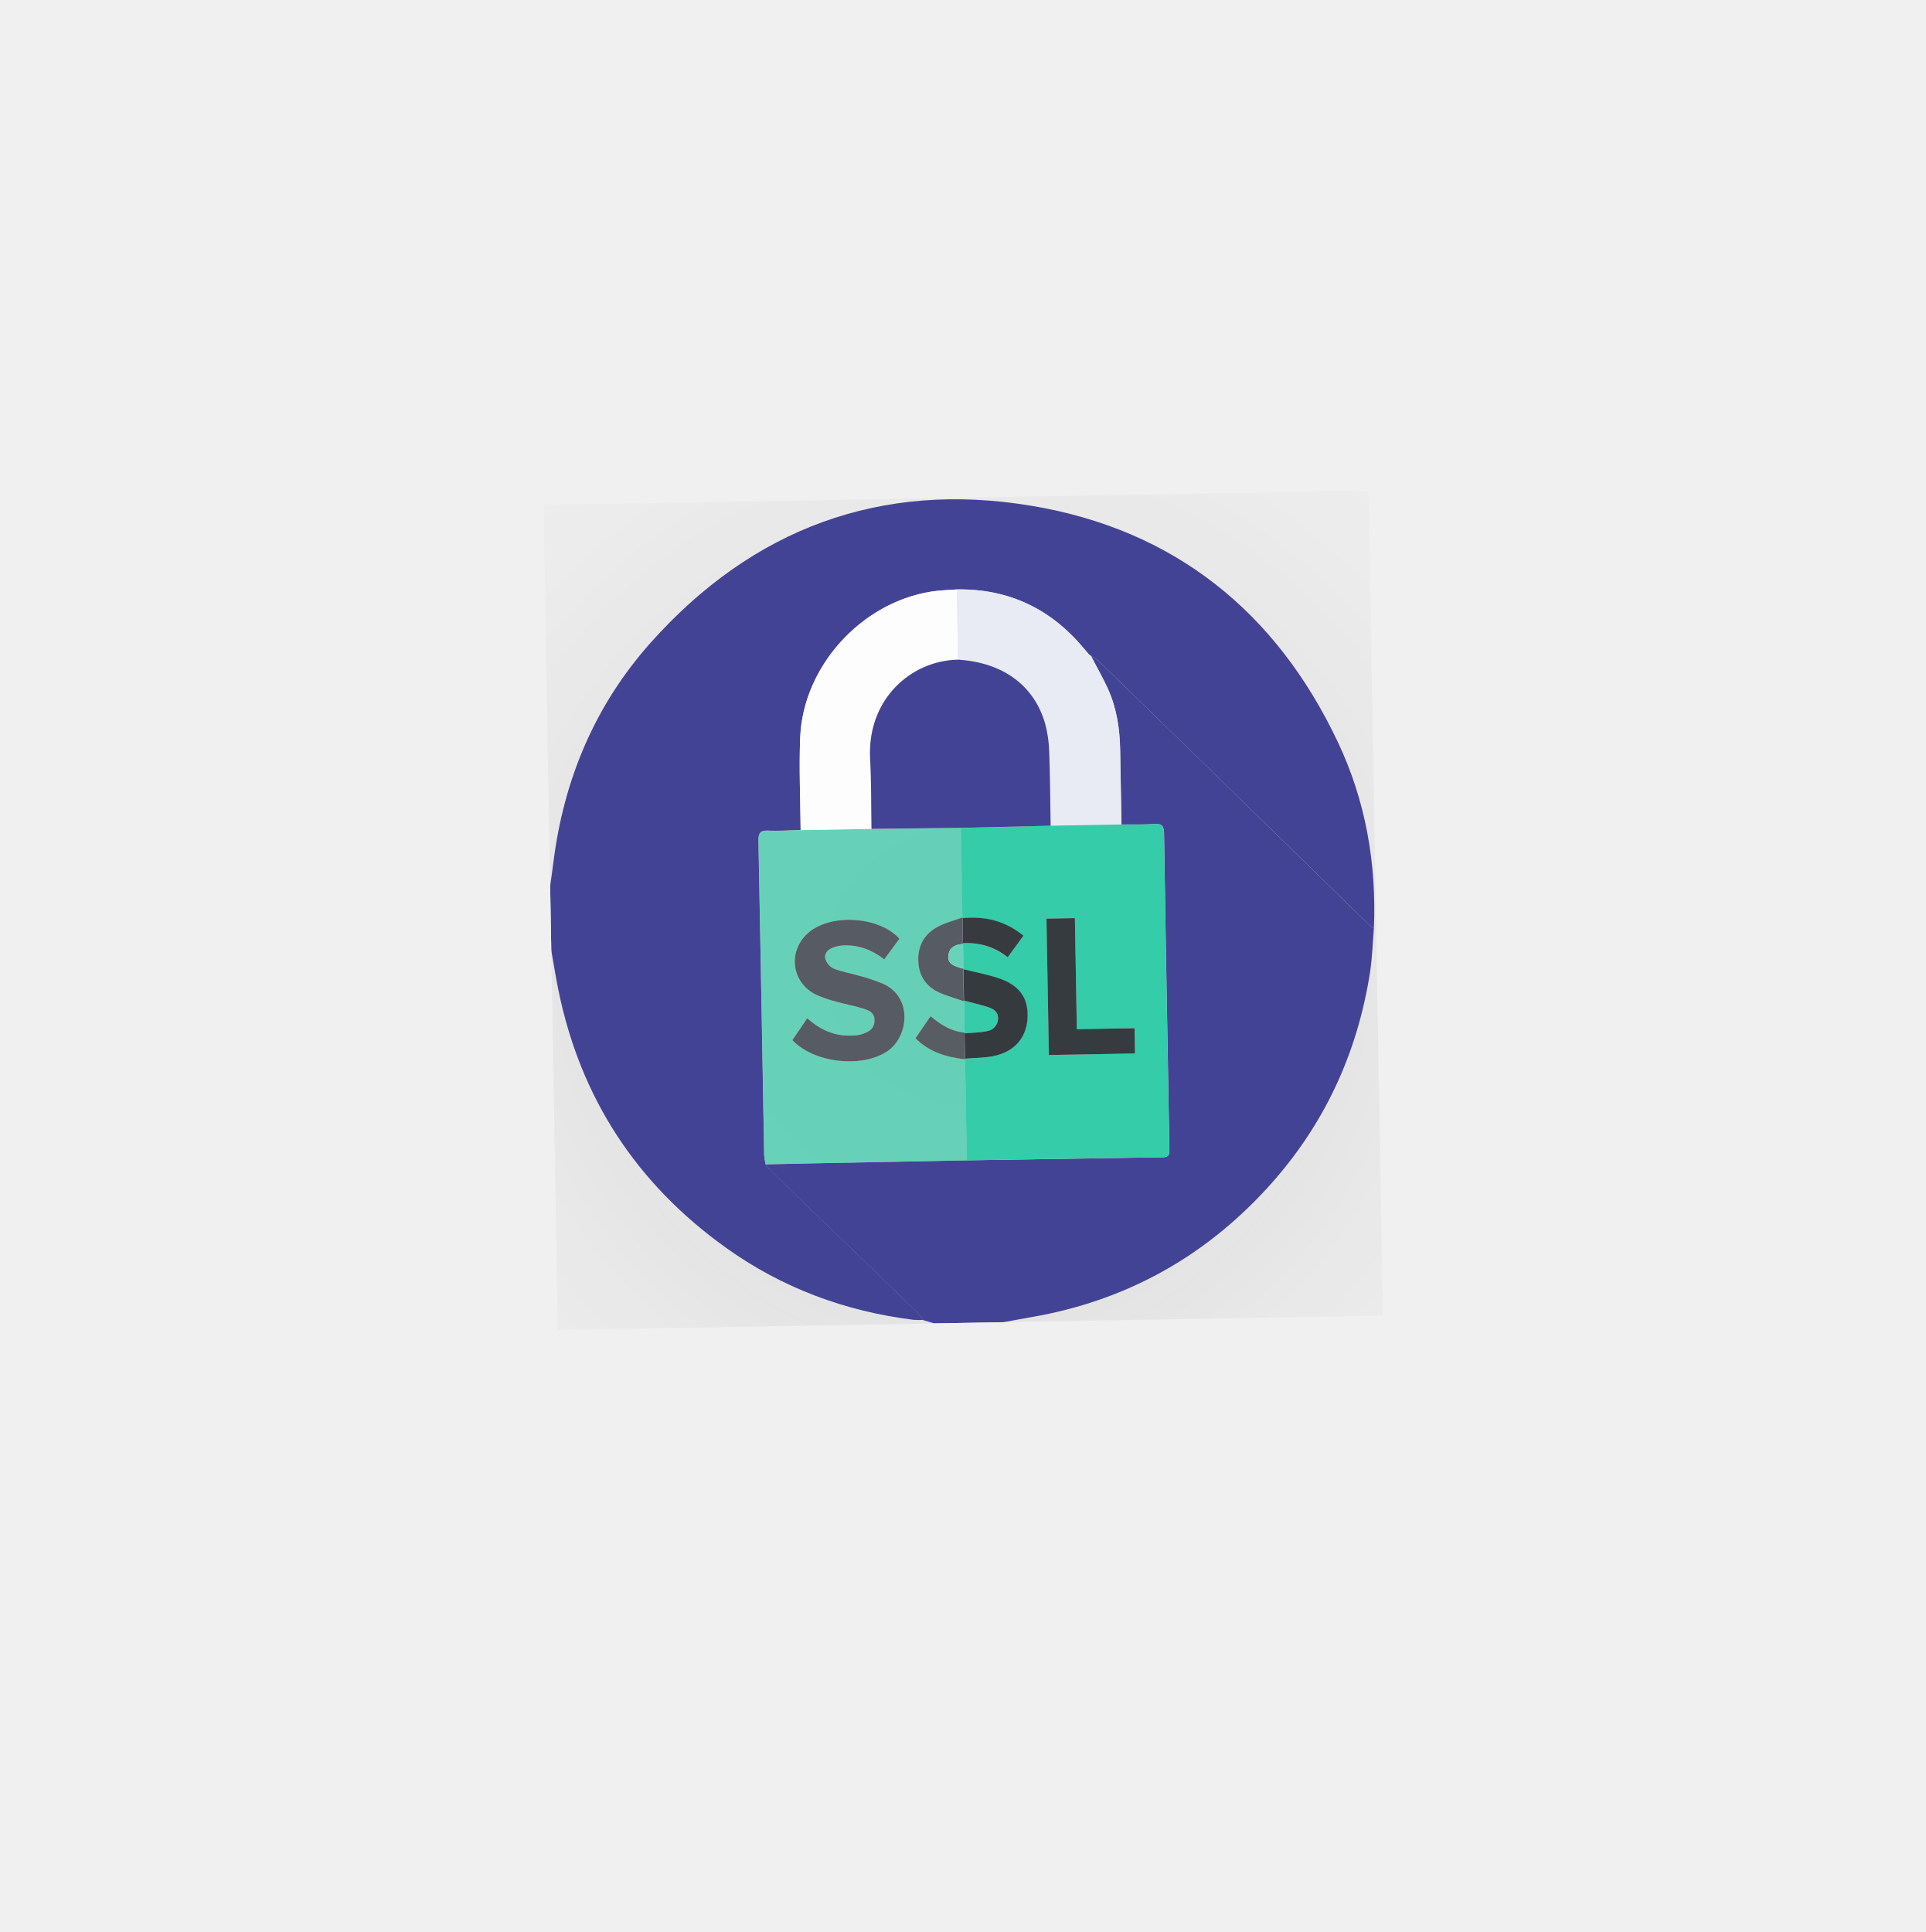
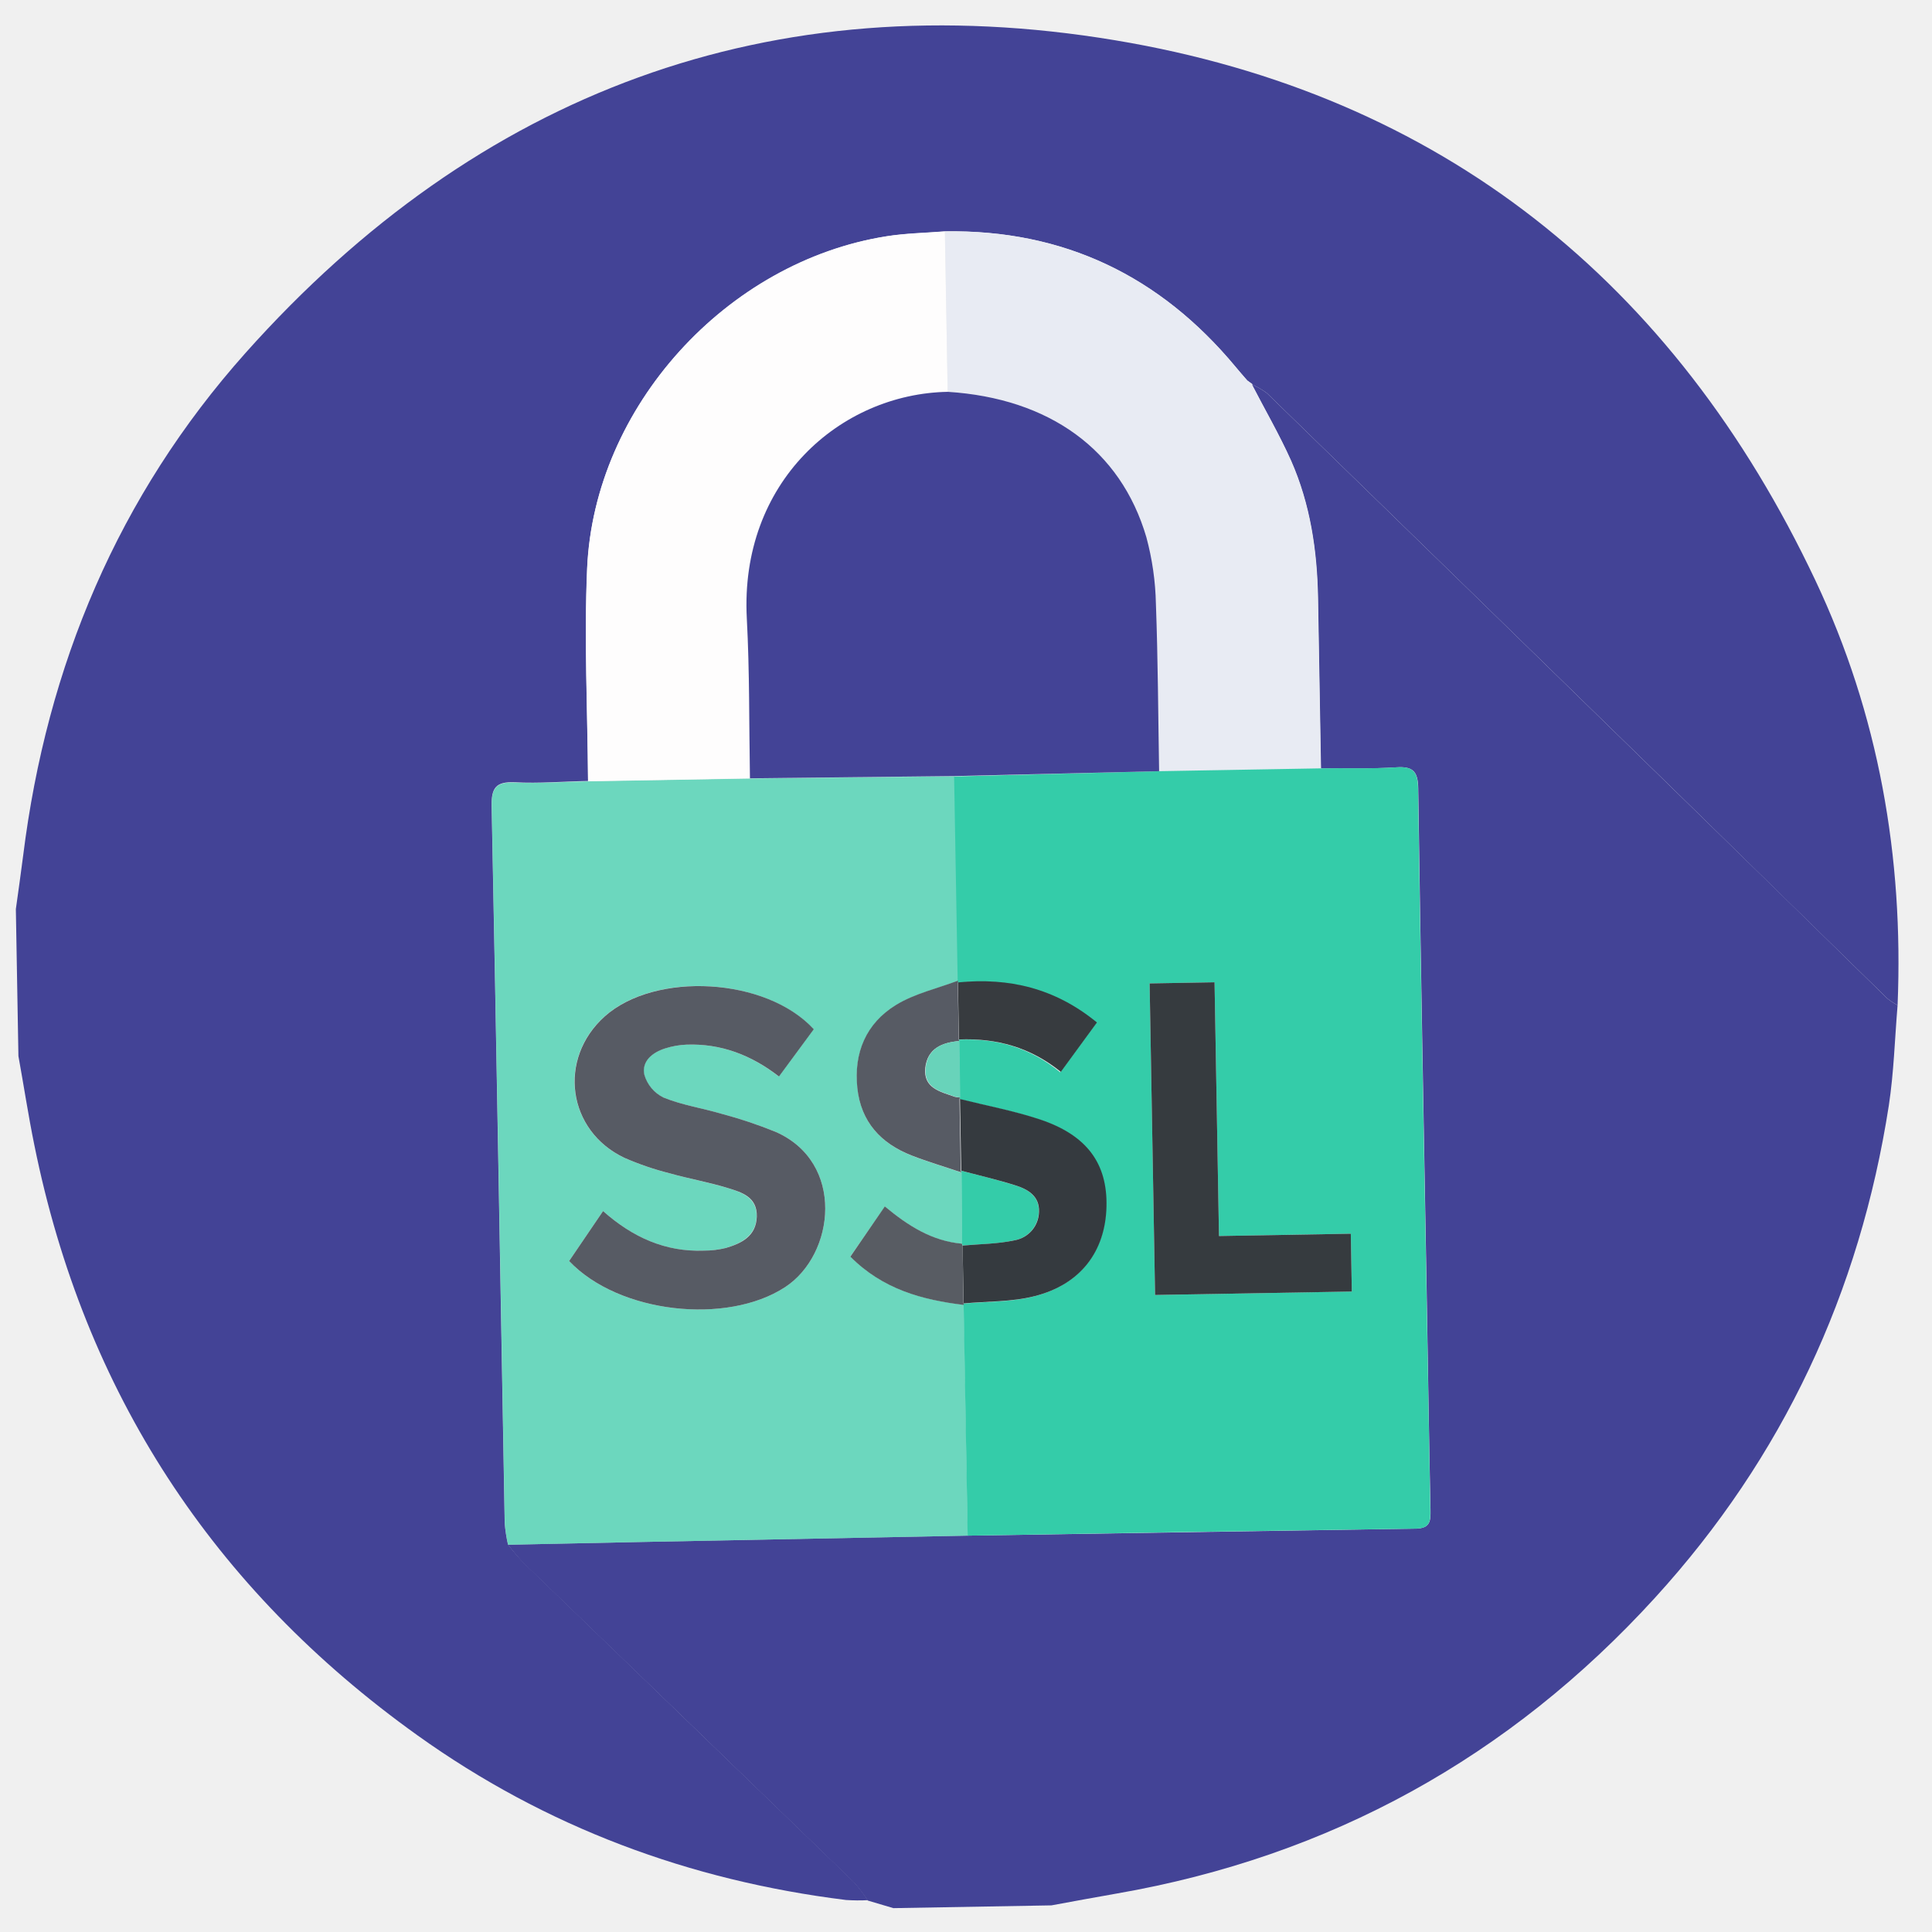
- <svg xmlns="http://www.w3.org/2000/svg" width="280" height="281" viewBox="0 0 280 281" fill="none">
-   <g clip-path="url(#clip0_2829_14567)" filter="url(#filter0_d_2829_14567)">
-     <path d="M80.173 138.235L80.009 128.881C80.165 127.743 80.332 126.606 80.475 125.466C81.98 113.378 86.526 102.56 94.631 93.47C109.441 76.868 128.094 69.914 150.008 73.566C170.746 77.02 185.594 88.944 194.577 107.953C198.608 116.481 200.198 125.567 199.809 134.997C199.575 134.874 199.354 134.728 199.149 134.562C194.744 130.263 190.344 125.959 185.949 121.649C177.195 113.107 168.434 104.57 159.667 96.039C159.369 95.812 159.045 95.623 158.701 95.474L158.754 95.473L158.409 95.223C158.16 94.933 157.905 94.644 157.659 94.348C152.851 88.563 146.721 85.61 139.159 85.726C137.911 85.826 136.661 85.845 135.448 86.038C125.265 87.641 116.835 96.892 116.383 107.186C116.187 111.687 116.409 116.209 116.441 120.722C114.879 120.749 113.319 120.886 111.773 120.803C110.588 120.752 110.276 121.142 110.299 122.317C110.606 137.535 110.856 152.752 111.131 167.968C111.168 168.425 111.237 168.878 111.339 169.324C111.644 169.722 111.968 170.103 112.312 170.467C119.323 177.248 126.337 184.027 133.355 190.806C133.682 191.172 133.981 191.563 134.25 191.975C133.786 191.997 133.322 191.993 132.859 191.962C122.895 190.726 113.738 187.323 105.565 181.471C92.544 172.147 84.369 159.631 81.187 143.903C80.805 142.038 80.518 140.133 80.173 138.235Z" fill="#434396" />
-     <path d="M158.701 95.474C159.045 95.623 159.369 95.812 159.667 96.039C168.436 104.568 177.197 113.105 185.949 121.649C190.352 125.948 194.752 130.252 199.149 134.562C199.354 134.728 199.576 134.874 199.809 134.997C199.631 137.126 199.572 139.274 199.252 141.377C197.403 153.286 192.505 163.795 184.372 172.713C175.104 182.876 163.675 189.192 150.092 191.552C148.705 191.791 147.322 192.053 145.939 192.305L135.878 192.481L134.244 191.997C133.976 191.585 133.676 191.194 133.349 190.828C126.344 184.043 119.329 177.263 112.303 170.489C111.965 170.124 111.645 169.743 111.345 169.346L119.509 169.176L140.618 168.767C150.127 168.613 159.634 168.464 169.139 168.319C170.077 168.302 170.084 167.808 170.072 167.121C169.977 162.563 169.913 158.004 169.833 153.448C169.645 142.693 169.442 131.942 169.292 121.19C169.273 120.106 168.955 119.78 167.893 119.852C166.301 119.955 164.7 119.908 163.103 119.917C163.04 116.301 162.977 112.684 162.914 109.068C162.861 106.053 162.422 103.095 161.198 100.322C160.451 98.663 159.532 97.088 158.701 95.474Z" fill="#434396" />
-     <path d="M140.612 168.767L119.503 169.176L111.345 169.346C111.244 168.9 111.175 168.447 111.137 167.99C110.872 152.774 110.606 137.557 110.306 122.338C110.285 121.151 110.591 120.771 111.78 120.825C113.344 120.892 114.904 120.77 116.448 120.744L126.759 120.564L139.78 120.421C139.856 124.76 139.932 129.1 140.008 133.441C138.679 133.945 137.234 134.264 136.047 134.994C134.148 136.165 133.349 138.045 133.589 140.285C133.82 142.434 135.088 143.806 137.039 144.572C138.081 144.979 139.158 145.295 140.221 145.654C140.233 147.167 140.242 148.679 140.25 150.192C138.372 150.025 136.836 149.067 135.339 147.818L133.138 150.994C135.196 153.068 137.702 153.75 140.364 154.069L140.612 168.767ZM117.394 148.103L115.234 151.282C118.377 154.621 125.272 155.37 128.987 152.942C132.17 150.858 132.814 144.993 128.367 143.055C127.247 142.601 126.1 142.219 124.931 141.911C123.703 141.548 122.421 141.355 121.231 140.876C120.936 140.733 120.675 140.529 120.464 140.278C120.254 140.027 120.098 139.734 120.009 139.419C119.828 138.559 120.525 138.003 121.33 137.748C121.773 137.607 122.233 137.526 122.698 137.506C124.884 137.43 126.81 138.162 128.581 139.535L130.798 136.527C127.745 133.211 120.688 132.831 117.484 135.712C114.478 138.412 115.111 142.998 118.748 144.716C119.674 145.121 120.632 145.448 121.612 145.695C122.847 146.042 124.123 146.276 125.345 146.642C126.231 146.914 127.206 147.254 127.168 148.461C127.129 149.668 126.197 150.159 125.19 150.455C124.736 150.566 124.269 150.622 123.802 150.62C121.334 150.713 119.267 149.764 117.394 148.103Z" fill="#34CCA9" fill-opacity="0.7" />
-     <path d="M126.746 120.551L116.435 120.731C116.403 116.219 116.181 111.697 116.377 107.196C116.823 96.902 125.26 87.663 135.442 86.047C136.667 85.854 137.917 85.835 139.153 85.736L139.331 95.95C132.482 96.069 126.07 101.698 126.534 110.385C126.722 113.766 126.687 117.161 126.746 120.551Z" fill="#FEFDFD" />
-     <path d="M139.337 95.947L139.159 85.732C146.721 85.616 152.851 88.569 157.659 94.355C157.905 94.663 158.16 94.94 158.409 95.229L158.754 95.479L158.701 95.48C159.532 97.091 160.451 98.669 161.183 100.328C162.406 103.101 162.846 106.06 162.898 109.075C162.961 112.691 163.025 116.307 163.088 119.923L152.795 120.103C152.734 116.556 152.722 113.009 152.585 109.464C152.556 108.025 152.352 106.595 151.976 105.205C150.344 99.63 145.802 96.359 139.337 95.947Z" fill="#E8EBF3" />
-     <path d="M158.754 95.48L158.409 95.229L158.754 95.48Z" fill="#F82814" />
-     <path d="M152.795 120.097L163.091 119.917C164.687 119.889 166.289 119.955 167.881 119.852C168.948 119.78 169.264 120.106 169.279 121.19C169.43 131.942 169.633 142.694 169.821 153.448C169.9 158.004 169.98 162.563 170.059 167.121C170.071 167.809 170.08 168.309 169.127 168.319C159.617 168.452 150.11 168.601 140.605 168.767L140.349 154.081L140.319 153.994C141.823 153.856 143.374 153.904 144.821 153.535C147.771 152.789 149.357 150.68 149.41 147.829C149.475 145.08 148.162 143.272 145.162 142.277C143.509 141.728 141.781 141.398 140.083 140.981L140.109 140.89C140.088 139.69 140.067 138.49 140.047 137.29L140.02 137.191C142.396 137.087 144.563 137.671 146.494 139.266L148.793 136.122C146.117 133.925 143.173 133.251 139.944 133.57C139.956 133.532 139.964 133.493 139.97 133.454C139.894 129.115 139.819 124.775 139.743 120.434L152.795 120.097ZM152.19 133.609L152.537 153.444L165.063 153.225L164.999 149.544L156.606 149.691L156.324 133.537L152.19 133.609Z" fill="#34CCA9" />
-     <path d="M152.795 120.097L139.761 120.408L126.746 120.551C126.687 117.161 126.728 113.766 126.547 110.381C126.083 101.694 132.495 96.069 139.344 95.946C145.808 96.359 150.347 99.63 151.982 105.199C152.358 106.589 152.563 108.019 152.591 109.458C152.722 113.003 152.734 116.55 152.795 120.097Z" fill="#434396" />
-     <path d="M117.394 148.103C119.267 149.765 121.347 150.713 123.814 150.62C124.282 150.622 124.748 150.566 125.202 150.455C126.21 150.159 127.139 149.702 127.18 148.461C127.221 147.219 126.244 146.914 125.358 146.642C124.132 146.263 122.847 146.042 121.625 145.695C120.645 145.448 119.687 145.121 118.76 144.716C115.117 142.998 114.49 138.412 117.497 135.712C120.7 132.843 127.767 133.211 130.81 136.527L128.593 139.535C126.822 138.162 124.894 137.43 122.71 137.506C122.245 137.526 121.786 137.607 121.342 137.748C120.537 138.003 119.841 138.559 120.021 139.419C120.111 139.734 120.266 140.027 120.477 140.278C120.687 140.529 120.949 140.733 121.244 140.876C122.421 141.355 123.715 141.548 124.944 141.911C126.108 142.22 127.251 142.602 128.367 143.055C132.814 144.993 132.17 150.858 128.987 152.942C125.279 155.37 118.389 154.621 115.234 151.282L117.394 148.103Z" fill="#575B64" />
-     <path d="M140.214 145.642C139.152 145.282 138.074 144.967 137.032 144.56C135.081 143.794 133.813 142.428 133.582 140.272C133.343 138.033 134.135 136.153 136.04 134.982C137.227 134.252 138.672 133.933 140.001 133.428C139.995 133.467 139.987 133.506 139.975 133.544C139.996 134.757 140.017 135.966 140.038 137.178L140.065 137.278C138.97 137.369 138.048 137.75 137.907 138.981C137.77 140.29 138.871 140.499 139.771 140.824C139.883 140.852 139.997 140.869 140.112 140.874L140.086 140.965C140.112 142.488 140.139 144.01 140.165 145.53L140.214 145.642Z" fill="#575B64" />
-     <path d="M140.365 154.078C137.702 153.759 135.196 153.078 133.138 151.004L135.332 147.806C136.829 149.055 138.356 150.013 140.243 150.18C140.244 150.22 140.267 150.257 140.28 150.298L140.344 153.991L140.365 154.078Z" fill="#585C63" />
-     <path d="M140.28 150.298C140.279 150.257 140.254 150.22 140.243 150.18C140.234 148.667 140.224 147.154 140.214 145.642L140.184 145.533C141.34 145.825 142.51 146.118 143.639 146.467C144.437 146.718 145.176 147.152 145.134 148.15C145.126 148.585 144.967 149.003 144.685 149.333C144.403 149.664 144.015 149.886 143.587 149.962C142.519 150.206 141.388 150.197 140.28 150.298Z" fill="#34CCA9" />
-     <path d="M152.19 133.609L156.324 133.537L156.606 149.691L164.999 149.545L165.063 153.225L152.537 153.444L152.19 133.609Z" fill="#363B3F" />
-     <path d="M140.28 150.298C141.388 150.197 142.519 150.199 143.599 149.962C144.027 149.886 144.415 149.664 144.697 149.333C144.98 149.003 145.138 148.585 145.146 148.15C145.188 147.152 144.449 146.718 143.651 146.467C142.51 146.105 141.34 145.838 140.197 145.533C140.17 144.01 140.143 142.489 140.117 140.968C141.815 141.392 143.543 141.715 145.197 142.264C148.196 143.262 149.509 145.07 149.444 147.816C149.378 150.673 147.793 152.783 144.856 153.522C143.409 153.891 141.858 153.843 140.353 153.981L140.28 150.298Z" fill="#353A3F" />
-     <path d="M140.051 137.178C140.03 135.966 140.009 134.756 139.987 133.544C143.217 133.225 146.16 133.899 148.836 136.096L146.538 139.24C144.594 137.667 142.428 137.08 140.051 137.178Z" fill="#373B3F" />
-     <path d="M140.137 140.871C140.022 140.865 139.908 140.848 139.796 140.82C138.89 140.492 137.795 140.283 137.932 138.978C138.06 137.747 138.982 137.365 140.09 137.274C140.099 138.477 140.116 139.677 140.137 140.871Z" fill="#68D3BA" />
+ <svg xmlns="http://www.w3.org/2000/svg" width="123" height="123" viewBox="0 0 123 123" fill="none">
+   <g clip-path="url(#clip0_2829_14567)">
+     <path d="M1.173 67.236L1.009 57.881C1.165 56.743 1.332 55.606 1.475 54.466C2.98 42.378 7.526 31.56 15.631 22.47C30.441 5.868 49.094 -1.086 71.008 2.566C91.746 6.02 106.594 17.944 115.577 36.953C119.608 45.481 121.198 54.567 120.809 63.997C120.575 63.874 120.354 63.728 120.149 63.562C115.744 59.263 111.344 54.959 106.949 50.649C98.195 42.107 89.434 33.57 80.667 25.039C80.369 24.812 80.044 24.623 79.701 24.474L79.754 24.473L79.409 24.223C79.16 23.933 78.905 23.644 78.659 23.348C73.851 17.563 67.721 14.61 60.159 14.726C58.911 14.826 57.661 14.845 56.448 15.038C46.265 16.641 37.835 25.892 37.383 36.186C37.187 40.687 37.409 45.209 37.441 49.722C35.879 49.749 34.319 49.886 32.773 49.803C31.588 49.752 31.276 50.142 31.299 51.317C31.606 66.535 31.856 81.752 32.131 96.969C32.168 97.425 32.237 97.878 32.339 98.324C32.644 98.722 32.968 99.103 33.312 99.467C40.323 106.248 47.337 113.027 54.355 119.806C54.682 120.172 54.981 120.563 55.25 120.975C54.786 120.997 54.322 120.993 53.859 120.962C43.895 119.726 34.738 116.323 26.566 110.471C13.544 101.147 5.369 88.631 2.187 72.903C1.805 71.037 1.518 69.133 1.173 67.236Z" fill="#434396" />
+     <path d="M79.701 24.474C80.044 24.623 80.369 24.812 80.667 25.039C89.436 33.568 98.197 42.105 106.949 50.65C111.352 54.948 115.752 59.252 120.149 63.562C120.354 63.728 120.576 63.874 120.809 63.997C120.631 66.126 120.572 68.274 120.252 70.377C118.403 82.286 113.505 92.795 105.372 101.713C96.104 111.876 84.675 118.192 71.092 120.552C69.705 120.791 68.322 121.053 66.939 121.305L56.878 121.481L55.244 120.997C54.976 120.585 54.676 120.194 54.349 119.828C47.344 113.043 40.329 106.263 33.303 99.489C32.965 99.124 32.645 98.743 32.345 98.346L40.509 98.176L61.618 97.766C71.127 97.613 80.634 97.464 90.139 97.319C91.077 97.302 91.084 96.808 91.072 96.121C90.977 91.563 90.913 87.004 90.833 82.448C90.645 71.694 90.442 60.942 90.292 50.19C90.273 49.106 89.955 48.78 88.893 48.852C87.301 48.955 85.7 48.907 84.103 48.917C84.04 45.301 83.977 41.684 83.914 38.068C83.861 35.053 83.422 32.095 82.198 29.322C81.451 27.663 80.532 26.088 79.701 24.474Z" fill="#434396" />
+     <path d="M61.612 97.767L40.503 98.176L32.346 98.346C32.244 97.9 32.175 97.447 32.137 96.99C31.872 81.774 31.606 66.557 31.306 51.339C31.285 50.151 31.591 49.771 32.78 49.825C34.344 49.892 35.904 49.77 37.448 49.744L47.759 49.564L60.78 49.421C60.856 53.76 60.932 58.1 61.008 62.441C59.679 62.945 58.234 63.264 57.047 63.994C55.148 65.165 54.349 67.045 54.589 69.285C54.82 71.434 56.088 72.806 58.039 73.572C59.081 73.979 60.158 74.295 61.221 74.654C61.233 76.167 61.242 77.679 61.25 79.192C59.372 79.025 57.836 78.067 56.339 76.818L54.138 79.994C56.196 82.068 58.702 82.749 61.364 83.069L61.612 97.767ZM38.394 77.103L36.234 80.282C39.377 83.621 46.272 84.37 49.987 81.942C53.17 79.858 53.814 73.993 49.367 72.055C48.247 71.601 47.1 71.219 45.931 70.911C44.703 70.548 43.421 70.355 42.231 69.876C41.936 69.733 41.675 69.529 41.464 69.278C41.254 69.027 41.098 68.734 41.009 68.419C40.828 67.559 41.525 67.003 42.33 66.748C42.773 66.607 43.233 66.526 43.698 66.506C45.884 66.43 47.81 67.162 49.581 68.535L51.797 65.527C48.745 62.211 41.688 61.831 38.484 64.712C35.478 67.412 36.111 71.998 39.748 73.716C40.674 74.121 41.632 74.448 42.612 74.695C43.847 75.042 45.123 75.276 46.345 75.642C47.231 75.914 48.206 76.254 48.168 77.461C48.129 78.668 47.197 79.159 46.19 79.455C45.736 79.566 45.269 79.622 44.802 79.62C42.334 79.713 40.267 78.764 38.394 77.103Z" fill="#34CCA9" fill-opacity="0.7" />
+     <path d="M47.746 49.551L37.435 49.731C37.403 45.219 37.181 40.697 37.377 36.196C37.823 25.902 46.26 16.663 56.442 15.047C57.667 14.854 58.917 14.835 60.153 14.736L60.331 24.95C53.482 25.069 47.07 30.698 47.534 39.385C47.721 42.766 47.687 46.161 47.746 49.551Z" fill="#FEFDFD" />
+     <path d="M60.337 24.947L60.159 14.732C67.721 14.616 73.851 17.569 78.659 23.355C78.905 23.663 79.16 23.94 79.409 24.229L79.754 24.479L79.701 24.48C80.532 26.091 81.451 27.669 82.183 29.328C83.406 32.101 83.846 35.06 83.898 38.075C83.961 41.691 84.025 45.307 84.088 48.923L73.796 49.103C73.734 45.556 73.722 42.009 73.585 38.464C73.556 37.025 73.352 35.595 72.976 34.205C71.344 28.63 66.802 25.359 60.337 24.947Z" fill="#E8EBF3" />
+     <path d="M79.754 24.48L79.409 24.229L79.754 24.48Z" fill="#F82814" />
+     <path d="M73.795 49.097L84.091 48.917C85.687 48.889 87.289 48.955 88.881 48.852C89.948 48.78 90.264 49.106 90.279 50.19C90.43 60.943 90.633 71.694 90.821 82.448C90.9 87.004 90.98 91.562 91.059 96.121C91.071 96.809 91.08 97.308 90.127 97.319C80.617 97.452 71.11 97.601 61.605 97.767L61.349 83.082L61.319 82.995C62.823 82.856 64.374 82.904 65.821 82.535C68.771 81.789 70.357 79.68 70.41 76.829C70.475 74.08 69.162 72.272 66.162 71.277C64.509 70.728 62.781 70.398 61.083 69.981L61.109 69.89C61.088 68.69 61.068 67.49 61.047 66.29L61.02 66.191C63.397 66.087 65.563 66.671 67.495 68.266L69.793 65.122C67.117 62.925 64.173 62.251 60.944 62.57C60.956 62.532 60.965 62.493 60.97 62.454C60.894 58.115 60.819 53.775 60.743 49.434L73.795 49.097ZM73.19 62.609L73.537 82.444L86.063 82.225L85.999 78.544L77.606 78.691L77.324 62.537L73.19 62.609Z" fill="#34CCA9" />
+     <path d="M73.795 49.097L60.761 49.408L47.746 49.551C47.687 46.161 47.728 42.766 47.547 39.381C47.083 30.694 53.495 25.069 60.344 24.946C66.808 25.359 71.347 28.63 72.982 34.199C73.358 35.589 73.563 37.019 73.591 38.458C73.722 42.003 73.734 45.55 73.795 49.097Z" fill="#434396" />
+     <path d="M38.394 77.103C40.267 78.764 42.347 79.713 44.814 79.62C45.282 79.622 45.748 79.566 46.202 79.455C47.21 79.159 48.139 78.702 48.18 77.461C48.221 76.219 47.244 75.914 46.358 75.642C45.132 75.263 43.847 75.042 42.625 74.695C41.645 74.448 40.687 74.121 39.76 73.716C36.117 71.998 35.49 67.412 38.497 64.712C41.7 61.843 48.767 62.211 51.81 65.527L49.593 68.535C47.822 67.162 45.894 66.43 43.71 66.506C43.245 66.525 42.785 66.607 42.342 66.748C41.537 67.003 40.841 67.559 41.021 68.419C41.111 68.734 41.266 69.027 41.477 69.278C41.687 69.529 41.949 69.733 42.244 69.876C43.421 70.355 44.715 70.548 45.944 70.911C47.108 71.22 48.251 71.602 49.367 72.055C53.814 73.993 53.17 79.858 49.987 81.942C46.279 84.37 39.389 83.621 36.234 80.282L38.394 77.103Z" fill="#575B64" />
+     <path d="M61.214 74.642C60.151 74.282 59.074 73.967 58.032 73.56C56.081 72.794 54.813 71.428 54.582 69.272C54.343 67.032 55.135 65.153 57.04 63.982C58.227 63.252 59.672 62.933 61.001 62.428C60.995 62.467 60.987 62.506 60.975 62.544C60.996 63.757 61.017 64.966 61.038 66.178L61.065 66.278C59.97 66.369 59.048 66.75 58.907 67.981C58.77 69.29 59.871 69.499 60.771 69.824C60.883 69.852 60.997 69.869 61.112 69.874L61.086 69.965C61.112 71.488 61.139 73.01 61.165 74.53L61.214 74.642Z" fill="#575B64" />
+     <path d="M61.364 83.078C58.702 82.759 56.196 82.078 54.138 80.004L56.332 76.806C57.83 78.055 59.356 79.013 61.243 79.18C61.244 79.22 61.267 79.257 61.28 79.298L61.344 82.991L61.364 83.078Z" fill="#585C63" />
+     <path d="M61.28 79.298C61.279 79.257 61.254 79.22 61.243 79.18C61.234 77.667 61.224 76.154 61.214 74.642L61.184 74.533C62.34 74.825 63.51 75.118 64.638 75.467C65.437 75.718 66.176 76.152 66.134 77.15C66.126 77.585 65.967 78.003 65.685 78.333C65.403 78.664 65.015 78.886 64.587 78.962C63.519 79.206 62.388 79.197 61.28 79.298Z" fill="#34CCA9" />
+     <path d="M73.19 62.609L77.324 62.537L77.606 78.691L85.999 78.544L86.063 82.225L73.537 82.444L73.19 62.609Z" fill="#363B3F" />
+     <path d="M61.28 79.298C62.388 79.197 63.519 79.199 64.599 78.962C65.027 78.886 65.415 78.663 65.698 78.333C65.98 78.003 66.138 77.585 66.146 77.15C66.188 76.152 65.449 75.718 64.651 75.467C63.51 75.105 62.34 74.838 61.197 74.533C61.17 73.01 61.144 71.489 61.117 69.968C62.815 70.392 64.543 70.715 66.197 71.264C69.196 72.262 70.509 74.07 70.444 76.816C70.378 79.674 68.793 81.783 65.856 82.522C64.409 82.891 62.858 82.843 61.353 82.981L61.28 79.298Z" fill="#353A3F" />
+     <path d="M61.051 66.178C61.03 64.966 61.009 63.756 60.987 62.544C64.217 62.225 67.16 62.899 69.837 65.096L67.538 68.24C65.594 66.667 63.428 66.08 61.051 66.178Z" fill="#373B3F" />
+     <path d="M61.137 69.871C61.022 69.865 60.907 69.848 60.796 69.82C59.89 69.492 58.795 69.283 58.932 67.978C59.06 66.747 59.982 66.365 61.09 66.274C61.099 67.477 61.116 68.677 61.137 69.871Z" fill="#68D3BA" />
  </g>
  <defs>
-     <filter id="filter0_d_2829_14567" x="-0.958" y="-0.639" width="282.076" height="282.076" filterUnits="userSpaceOnUse" color-interpolation-filters="sRGB">
-       <feFlood flood-opacity="0" result="BackgroundImageFix" />
-       <feColorMatrix in="SourceAlpha" type="matrix" values="0 0 0 0 0 0 0 0 0 0 0 0 0 0 0 0 0 0 127 0" result="hardAlpha" />
-       <feOffset dy="8" />
-       <feGaussianBlur stdDeviation="40" />
-       <feColorMatrix type="matrix" values="0 0 0 0 0.11 0 0 0 0 0.11 0 0 0 0 0.125 0 0 0 0.12 0" />
-       <feBlend mode="normal" in2="BackgroundImageFix" result="effect1_dropShadow_2829_14567" />
-       <feBlend mode="normal" in="SourceGraphic" in2="effect1_dropShadow_2829_14567" result="shape" />
-     </filter>
    <clipPath id="clip0_2829_14567">
-       <rect width="120" height="120" fill="white" transform="translate(79.042 73.4548) rotate(-1)" />
+       <rect width="120" height="120" fill="white" transform="translate(0.0419922 2.45483) rotate(-1)" />
    </clipPath>
  </defs>
</svg>
